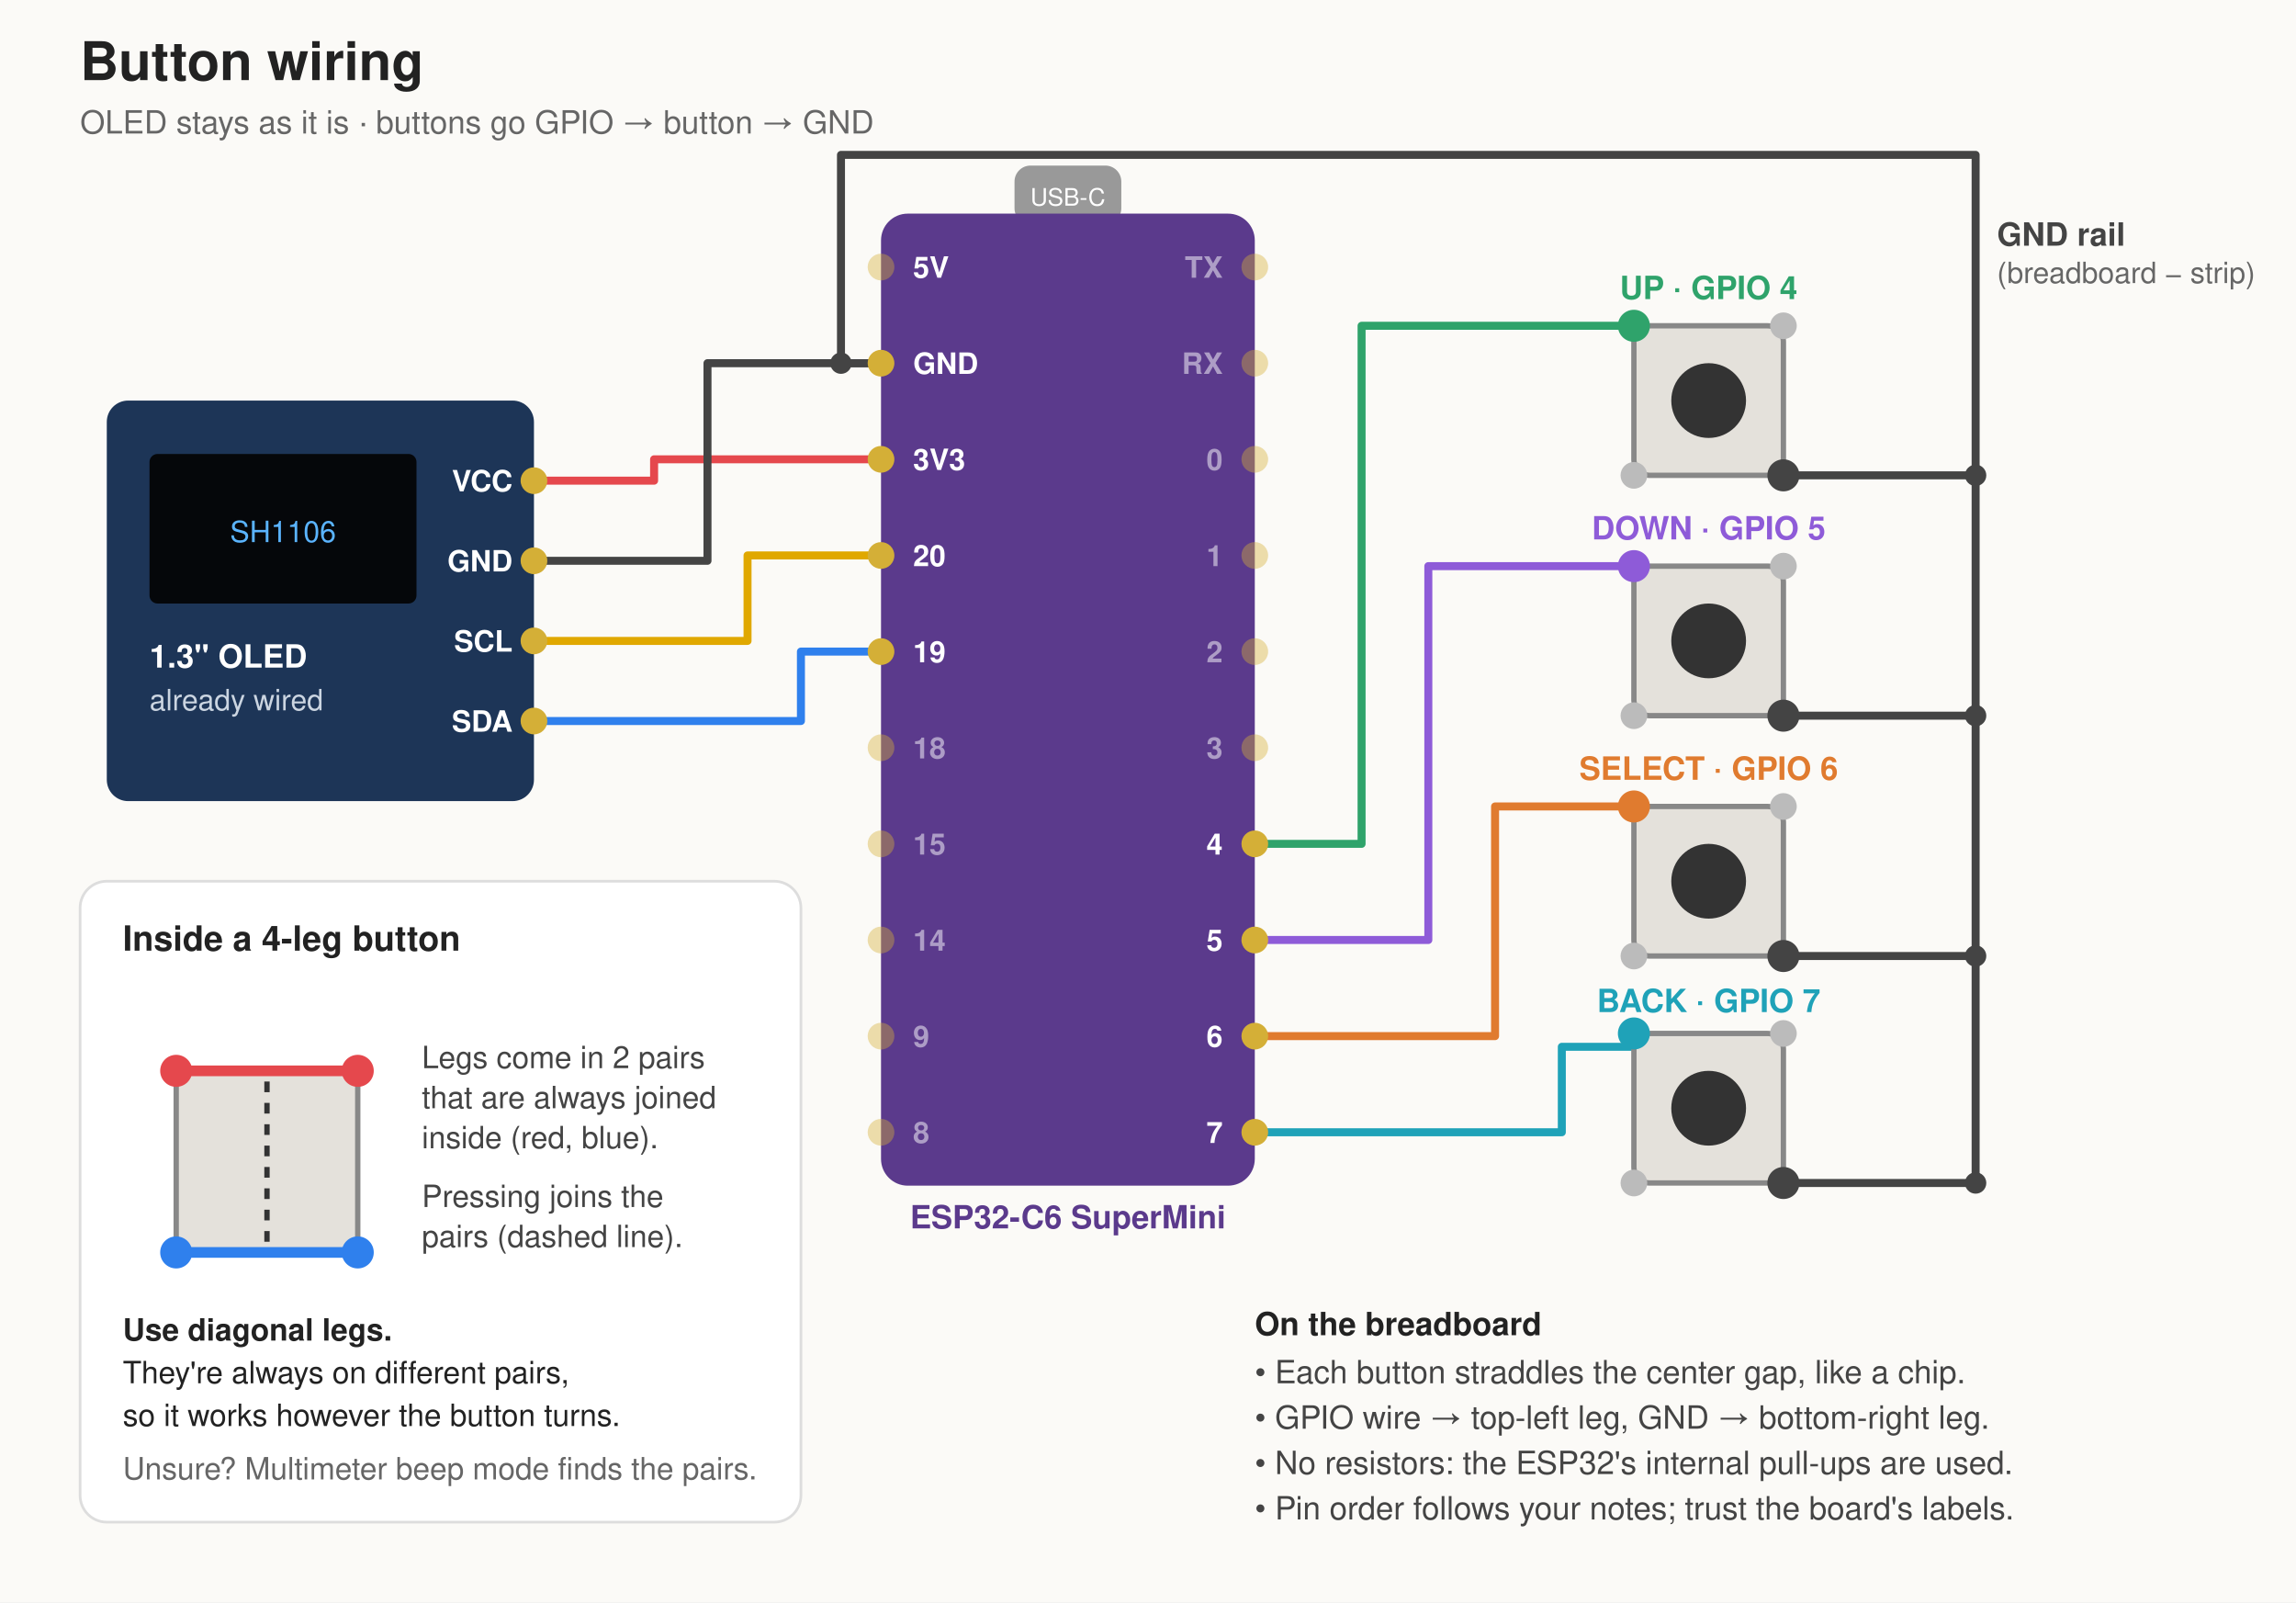
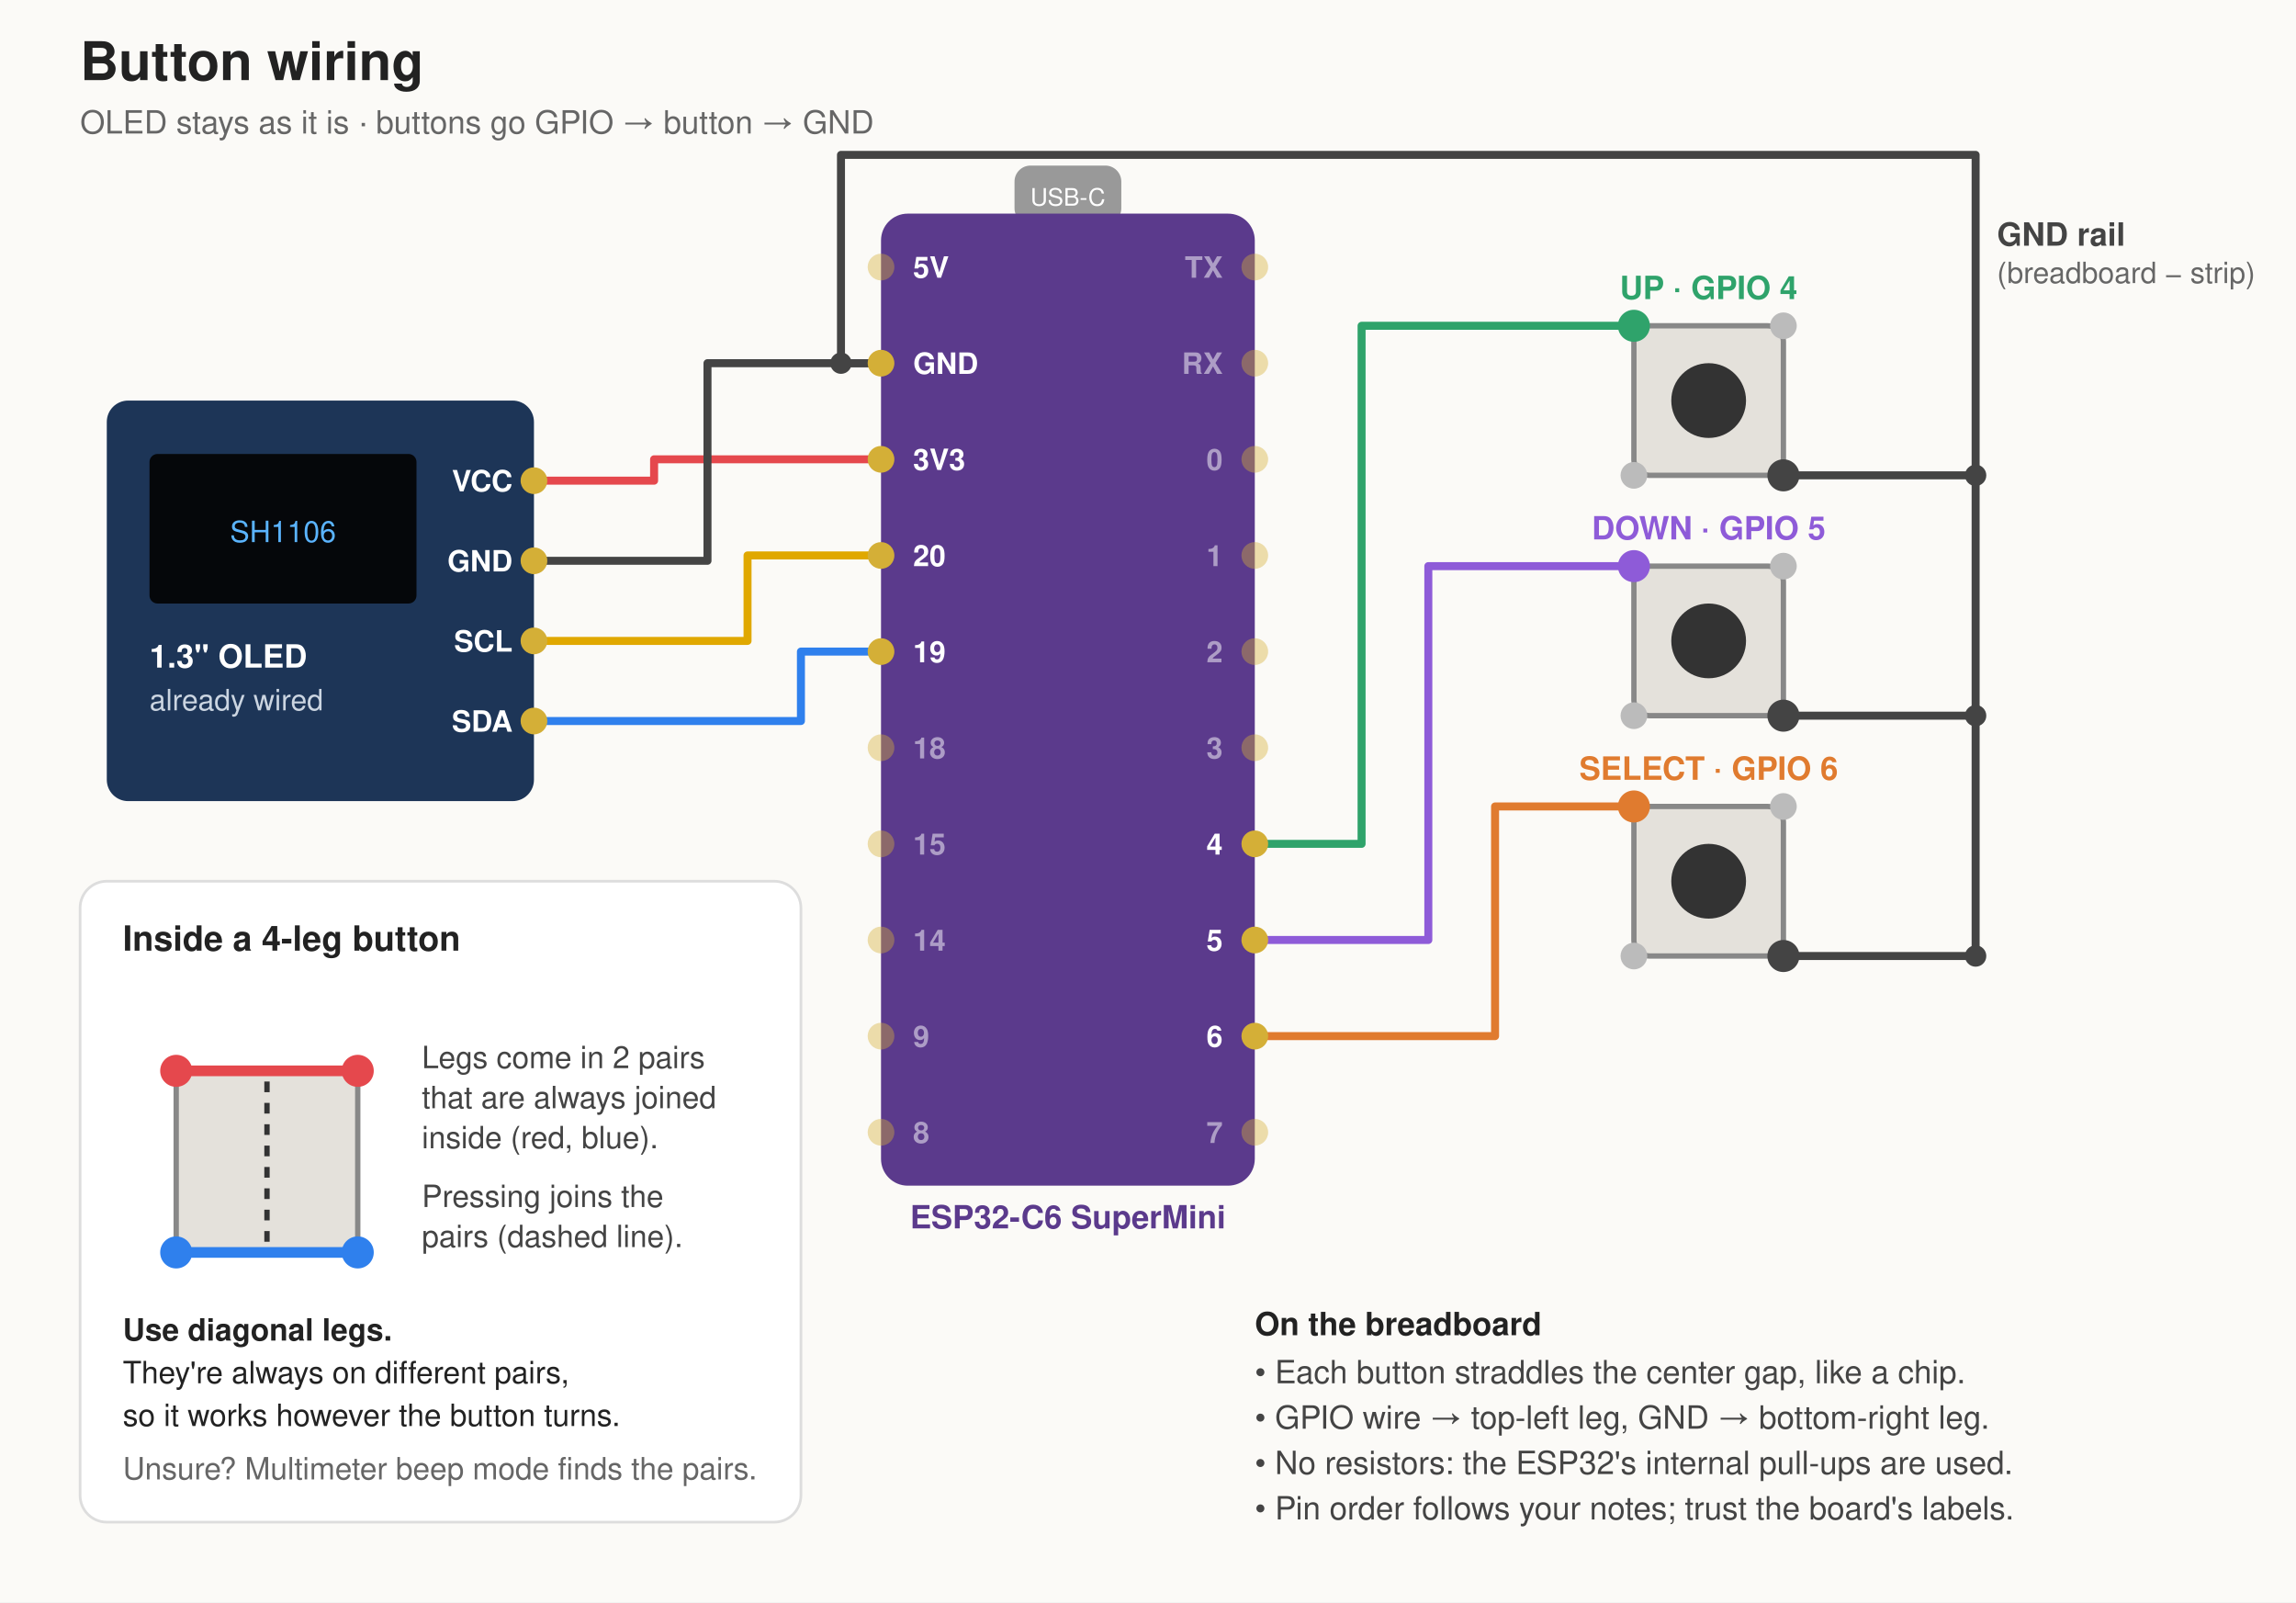
<svg xmlns="http://www.w3.org/2000/svg" viewBox="0 0 860 600" font-family="Helvetica, Arial, sans-serif">
  <rect width="860" height="600" fill="#fbfaf7" />
  <text x="30" y="30" font-size="20" font-weight="700" fill="#222">Button wiring</text>
  <text x="30" y="50" font-size="12" fill="#666">OLED stays as it is · buttons go GPIO → button → GND</text>
  <g fill="none" stroke-width="3" stroke-linejoin="round">
    <polyline points="200,180 245,180 245,172 330,172" stroke="#e5484d" />
    <polyline points="200,210 265,210 265,136 330,136" stroke="#444" />
    <polyline points="200,240 280,240 280,208 330,208" stroke="#e0a800" />
    <polyline points="200,270 300,270 300,244 330,244" stroke="#2f80ed" />
  </g>
-   <polyline points="330,136 315,136 315,58 740,58 740,443" fill="none" stroke="#444" stroke-width="3" stroke-linejoin="round" />
+   <polyline points="330,136 315,136 315,58 740,58 740,358" fill="none" stroke="#444" stroke-width="3" stroke-linejoin="round" />
  <circle cx="315" cy="136" r="4" fill="#444" />
  <text x="748" y="92" font-size="12" font-weight="700" fill="#444">GND rail</text>
  <text x="748" y="106" font-size="11" fill="#666">(breadboard − strip)</text>
  <g fill="none" stroke-width="3" stroke-linejoin="round">
    <polyline points="470,316 510,316 510,122 612,122" stroke="#2fa36b" />
    <polyline points="470,352 535,352 535,212 612,212" stroke="#8e5bd8" />
    <polyline points="470,388 560,388 560,302 612,302" stroke="#e07b2f" />
-     <polyline points="470,424 585,424 585,392 612,392" stroke="#1fa2b8" />
  </g>
  <g stroke="#444" stroke-width="3">
    <line x1="668" y1="178" x2="740" y2="178" />
    <line x1="668" y1="268" x2="740" y2="268" />
    <line x1="668" y1="358" x2="740" y2="358" />
-     <line x1="668" y1="443" x2="740" y2="443" />
  </g>
  <g fill="#444">
    <circle cx="740" cy="178" r="4" />
    <circle cx="740" cy="268" r="4" />
    <circle cx="740" cy="358" r="4" />
-     <circle cx="740" cy="443" r="4" />
  </g>
  <rect x="40" y="150" width="160" height="150" rx="8" fill="#1d3557" />
  <rect x="56" y="170" width="100" height="56" rx="3" fill="#05070a" />
  <text x="106" y="203" font-size="11" fill="#5ab4ff" text-anchor="middle">SH1106</text>
  <text x="56" y="250" font-size="12" font-weight="700" fill="#fff">1.3" OLED</text>
  <text x="56" y="266" font-size="11" fill="#cbd5e1">already wired</text>
  <g font-size="11" fill="#fff" text-anchor="end" font-weight="700">
    <text x="192" y="184">VCC</text>
    <text x="192" y="214">GND</text>
    <text x="192" y="244">SCL</text>
    <text x="192" y="274">SDA</text>
  </g>
  <g fill="#d4af37">
    <circle cx="200" cy="180" r="5" />
    <circle cx="200" cy="210" r="5" />
    <circle cx="200" cy="240" r="5" />
    <circle cx="200" cy="270" r="5" />
  </g>
  <rect x="380" y="62" width="40" height="22" rx="6" fill="#999" />
  <text x="400" y="77" font-size="9" fill="#fff" text-anchor="middle">USB-C</text>
  <rect x="330" y="80" width="140" height="364" rx="10" fill="#5b3a8c" />
  <text x="400" y="460" font-size="12" font-weight="700" fill="#5b3a8c" text-anchor="middle">ESP32-C6 SuperMini</text>
  <g font-size="11" fill="#fff" font-weight="700">
    <text x="342" y="104">5V</text>
    <text x="342" y="140">GND</text>
    <text x="342" y="176">3V3</text>
    <text x="342" y="212">20</text>
    <text x="342" y="248">19</text>
    <text x="342" y="284" opacity=".5">18</text>
    <text x="342" y="320" opacity=".5">15</text>
    <text x="342" y="356" opacity=".5">14</text>
    <text x="342" y="392" opacity=".5">9</text>
    <text x="342" y="428" opacity=".5">8</text>
  </g>
  <g font-size="11" fill="#fff" font-weight="700" text-anchor="end">
    <text x="458" y="104" opacity=".5">TX</text>
    <text x="458" y="140" opacity=".5">RX</text>
    <text x="458" y="176" opacity=".5">0</text>
    <text x="458" y="212" opacity=".5">1</text>
    <text x="458" y="248" opacity=".5">2</text>
    <text x="458" y="284" opacity=".5">3</text>
    <text x="458" y="320">4</text>
    <text x="458" y="356">5</text>
    <text x="458" y="392">6</text>
-     <text x="458" y="428">7</text>
+     <text x="458" y="428" opacity=".5">7</text>
  </g>
  <g fill="#d4af37">
    <circle cx="330" cy="100" r="5" opacity=".4" />
    <circle cx="330" cy="136" r="5" />
    <circle cx="330" cy="172" r="5" />
    <circle cx="330" cy="208" r="5" />
    <circle cx="330" cy="244" r="5" />
    <circle cx="330" cy="280" r="5" opacity=".4" />
    <circle cx="330" cy="316" r="5" opacity=".4" />
    <circle cx="330" cy="352" r="5" opacity=".4" />
    <circle cx="330" cy="388" r="5" opacity=".4" />
    <circle cx="330" cy="424" r="5" opacity=".4" />
    <circle cx="470" cy="100" r="5" opacity=".4" />
    <circle cx="470" cy="136" r="5" opacity=".4" />
    <circle cx="470" cy="172" r="5" opacity=".4" />
    <circle cx="470" cy="208" r="5" opacity=".4" />
    <circle cx="470" cy="244" r="5" opacity=".4" />
    <circle cx="470" cy="280" r="5" opacity=".4" />
    <circle cx="470" cy="316" r="5" />
    <circle cx="470" cy="352" r="5" />
    <circle cx="470" cy="388" r="5" />
-     <circle cx="470" cy="424" r="5" />
+     <circle cx="470" cy="424" r="5" opacity=".4" />
  </g>
  <g id="btns">
    <g transform="translate(640,150)">
      <rect x="-28" y="-28" width="56" height="56" rx="6" fill="#e4e1db" stroke="#888" stroke-width="2" />
      <circle r="14" fill="#333" />
      <circle cx="-28" cy="-28" r="6" fill="#2fa36b" />
      <circle cx="28" cy="28" r="6" fill="#444" />
      <circle cx="28" cy="-28" r="5" fill="#bbb" />
      <circle cx="-28" cy="28" r="5" fill="#bbb" />
      <text x="0" y="-38" font-size="12" font-weight="700" fill="#2fa36b" text-anchor="middle">UP · GPIO 4</text>
    </g>
    <g transform="translate(640,240)">
      <rect x="-28" y="-28" width="56" height="56" rx="6" fill="#e4e1db" stroke="#888" stroke-width="2" />
      <circle r="14" fill="#333" />
      <circle cx="-28" cy="-28" r="6" fill="#8e5bd8" />
      <circle cx="28" cy="28" r="6" fill="#444" />
      <circle cx="28" cy="-28" r="5" fill="#bbb" />
      <circle cx="-28" cy="28" r="5" fill="#bbb" />
      <text x="0" y="-38" font-size="12" font-weight="700" fill="#8e5bd8" text-anchor="middle">DOWN · GPIO 5</text>
    </g>
    <g transform="translate(640,330)">
      <rect x="-28" y="-28" width="56" height="56" rx="6" fill="#e4e1db" stroke="#888" stroke-width="2" />
      <circle r="14" fill="#333" />
      <circle cx="-28" cy="-28" r="6" fill="#e07b2f" />
      <circle cx="28" cy="28" r="6" fill="#444" />
      <circle cx="28" cy="-28" r="5" fill="#bbb" />
      <circle cx="-28" cy="28" r="5" fill="#bbb" />
      <text x="0" y="-38" font-size="12" font-weight="700" fill="#e07b2f" text-anchor="middle">SELECT · GPIO 6</text>
-     </g>
-     <g transform="translate(640,415)">
-       <rect x="-28" y="-28" width="56" height="56" rx="6" fill="#e4e1db" stroke="#888" stroke-width="2" />
-       <circle r="14" fill="#333" />
-       <circle cx="-28" cy="-28" r="6" fill="#1fa2b8" />
-       <circle cx="28" cy="28" r="6" fill="#444" />
-       <circle cx="28" cy="-28" r="5" fill="#bbb" />
-       <circle cx="-28" cy="28" r="5" fill="#bbb" />
-       <text x="0" y="-36" font-size="12" font-weight="700" fill="#1fa2b8" text-anchor="middle">BACK · GPIO 7</text>
    </g>
  </g>
  <g transform="translate(30,330)">
    <rect width="270" height="240" rx="10" fill="#fff" stroke="#ddd" />
    <text x="16" y="26" font-size="13" font-weight="700" fill="#222">Inside a 4-leg button</text>
    <g transform="translate(70,105)">
      <rect x="-34" y="-34" width="68" height="68" rx="6" fill="#e4e1db" stroke="#888" stroke-width="2" />
      <line x1="-34" y1="-34" x2="34" y2="-34" stroke="#e5484d" stroke-width="4" />
      <line x1="-34" y1="34" x2="34" y2="34" stroke="#2f80ed" stroke-width="4" />
      <line x1="0" y1="-30" x2="0" y2="30" stroke="#333" stroke-width="2" stroke-dasharray="4 4" />
      <circle cx="-34" cy="-34" r="6" fill="#e5484d" />
      <circle cx="34" cy="-34" r="6" fill="#e5484d" />
      <circle cx="-34" cy="34" r="6" fill="#2f80ed" />
      <circle cx="34" cy="34" r="6" fill="#2f80ed" />
    </g>
    <g font-size="11.5" fill="#444">
      <text x="128" y="70">Legs come in 2 pairs</text>
      <text x="128" y="85">that are always joined</text>
      <text x="128" y="100">inside (red, blue).</text>
      <text x="128" y="122">Pressing joins the</text>
      <text x="128" y="137">pairs (dashed line).</text>
    </g>
    <g font-size="11.5" fill="#222">
      <text x="16" y="172" font-weight="700">Use diagonal legs.</text>
      <text x="16" y="188">They're always on different pairs,</text>
      <text x="16" y="204">so it works however the button turns.</text>
      <text x="16" y="224" fill="#666">Unsure? Multimeter beep mode finds the pairs.</text>
    </g>
  </g>
  <g font-size="12" fill="#444">
    <text x="470" y="500" font-weight="700" fill="#222">On the breadboard</text>
    <text x="470" y="518">• Each button straddles the center gap, like a chip.</text>
    <text x="470" y="535">• GPIO wire → top-left leg, GND → bottom-right leg.</text>
    <text x="470" y="552">• No resistors: the ESP32's internal pull-ups are used.</text>
    <text x="470" y="569">• Pin order follows your notes; trust the board's labels.</text>
  </g>
</svg>
